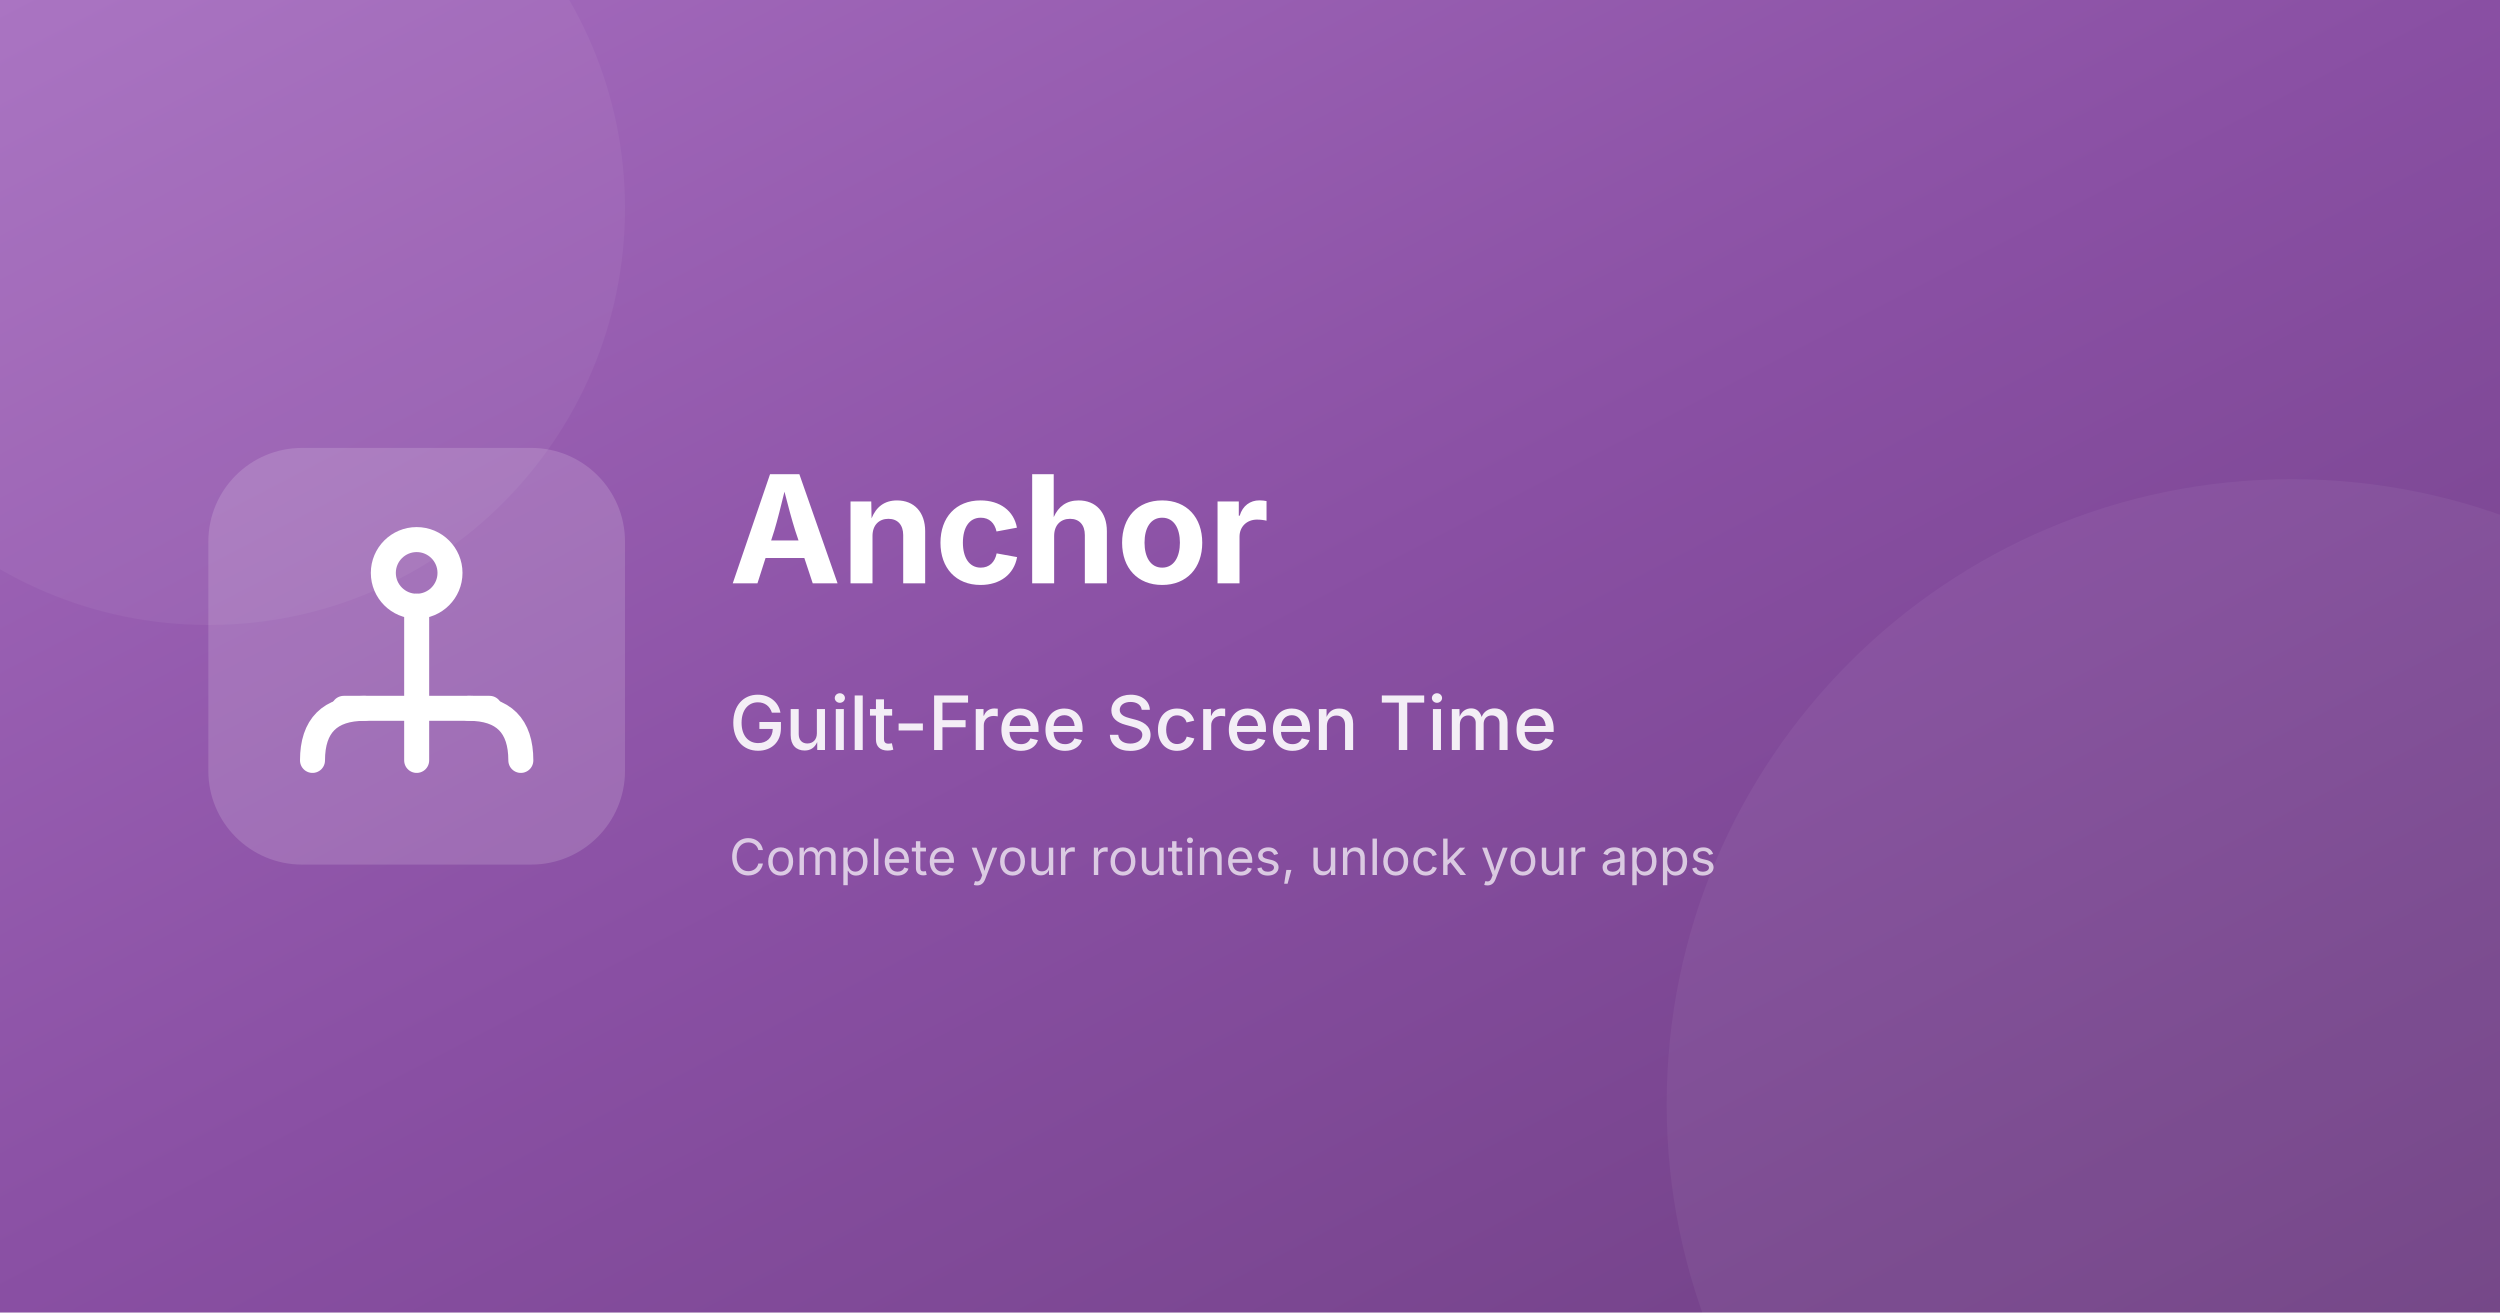
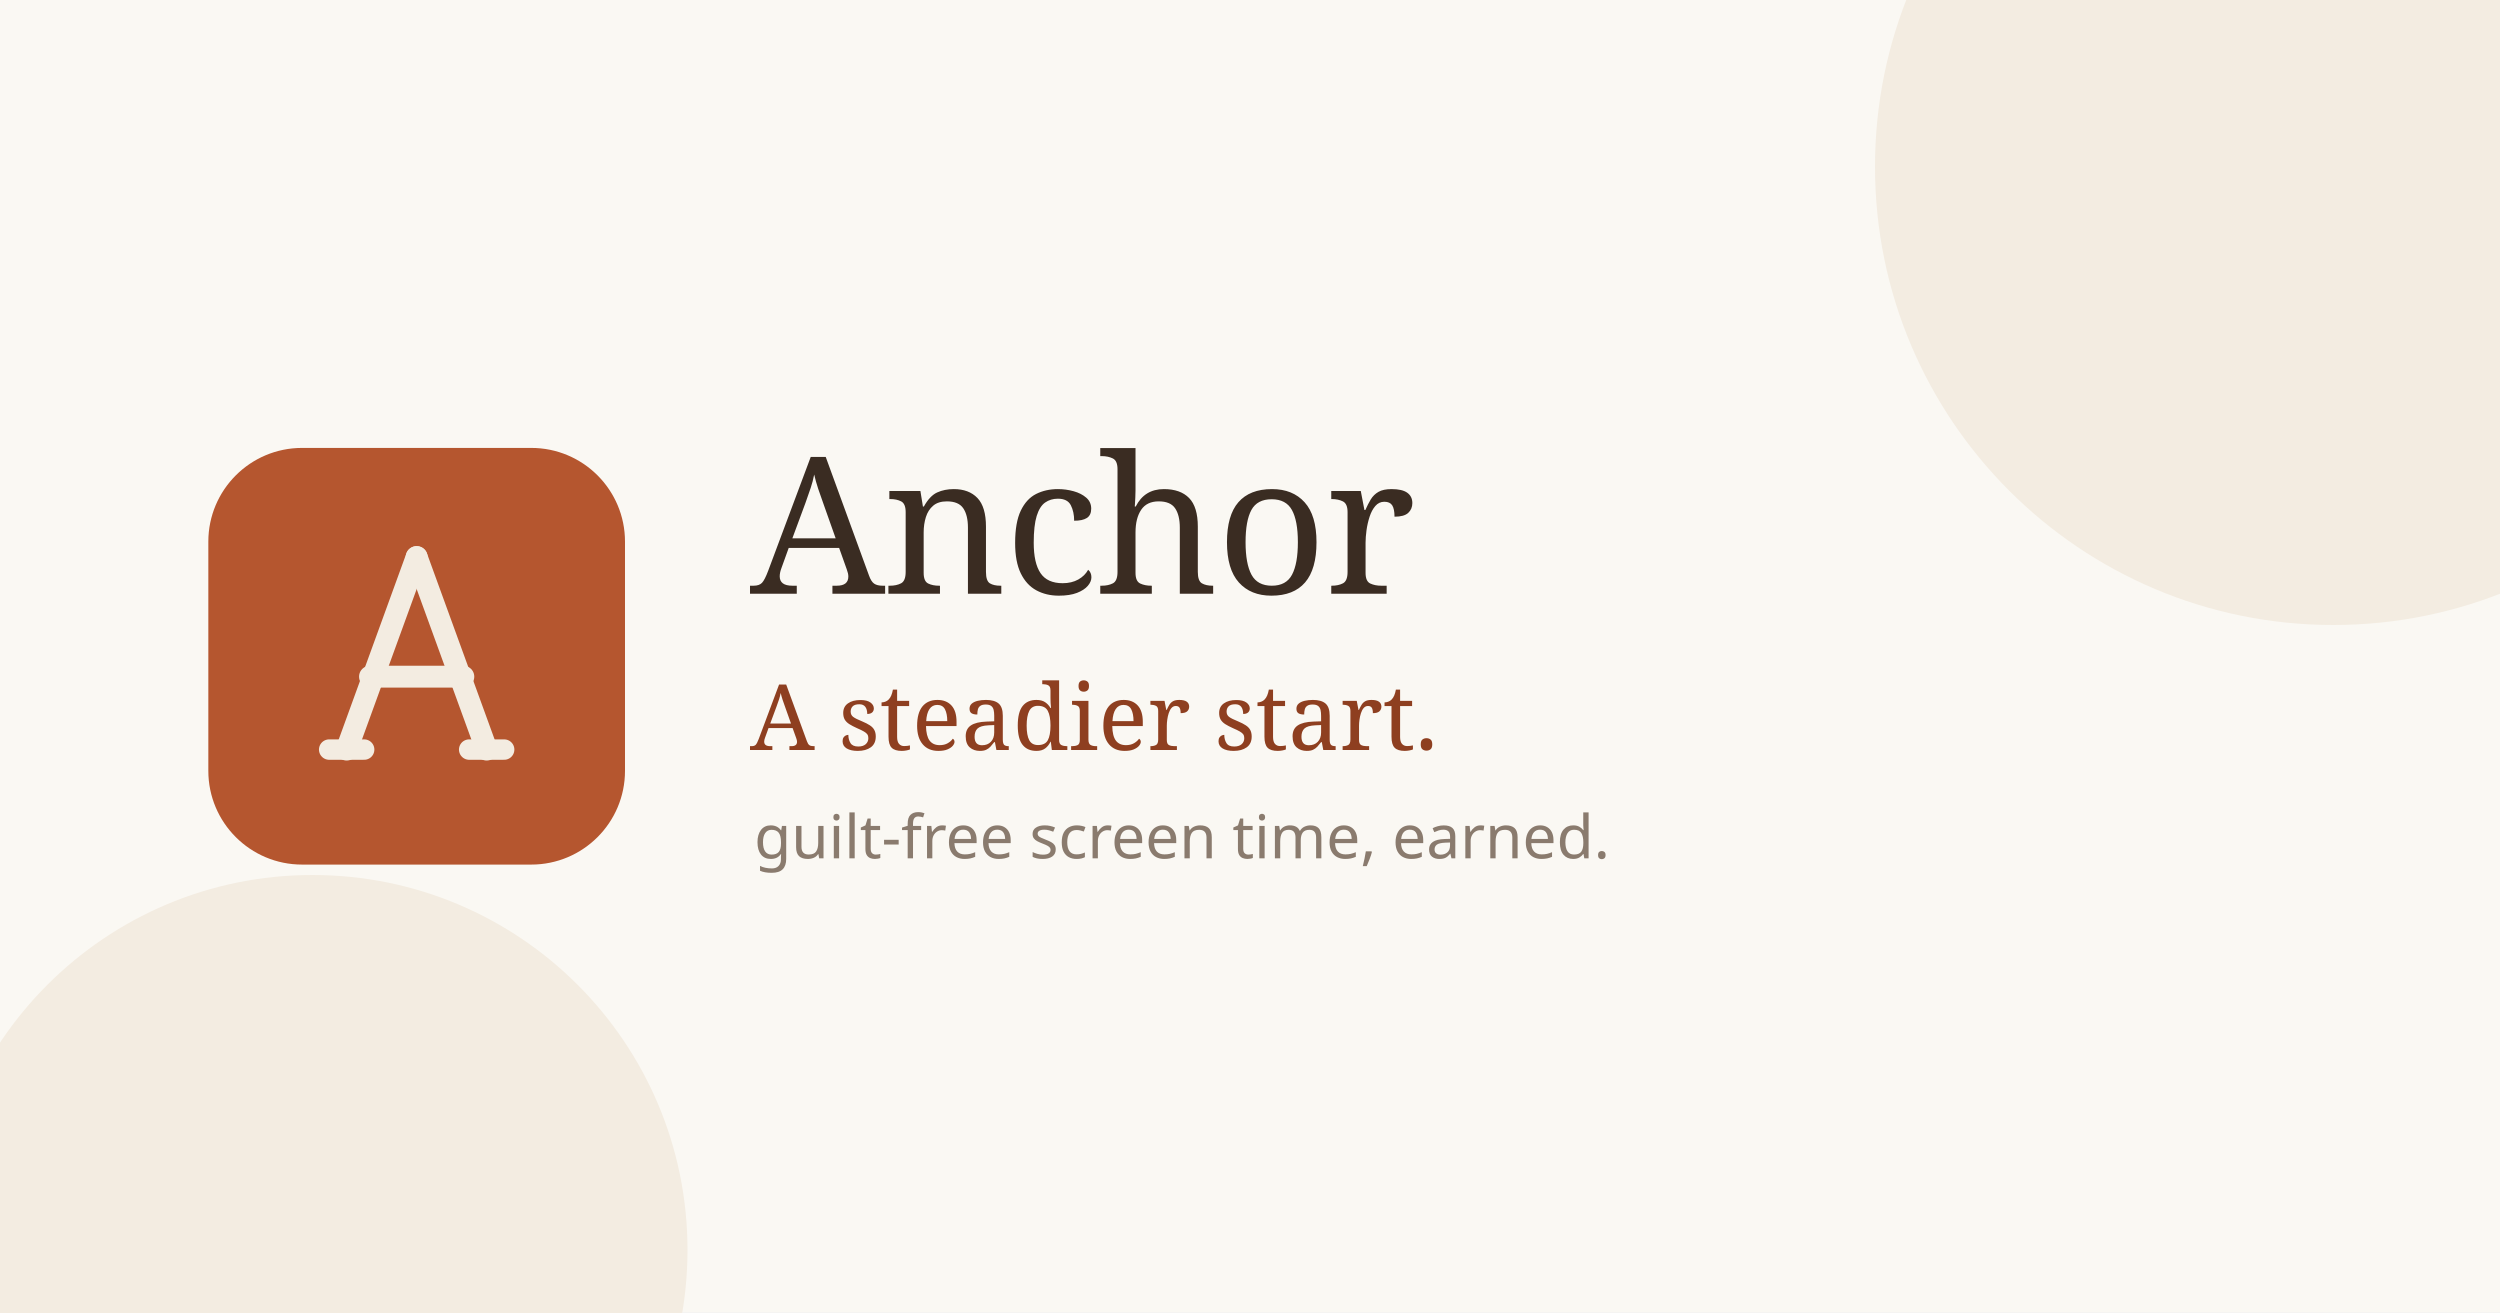
<svg xmlns="http://www.w3.org/2000/svg" viewBox="0 0 1200 630" width="1200" height="630">
-   <defs>
-     <linearGradient id="ogGradient" x1="0%" y1="0%" x2="100%" y2="100%">
-       <stop offset="0%" style="stop-color:#a66dbf" />
-       <stop offset="50%" style="stop-color:#894fa3" />
-       <stop offset="100%" style="stop-color:#6e3f82" />
-     </linearGradient>
-   </defs>
-   <rect width="1200" height="630" fill="url(#ogGradient)" />
-   <circle cx="100" cy="100" r="200" fill="rgba(255,255,255,0.05)" />
-   <circle cx="1100" cy="530" r="300" fill="rgba(255,255,255,0.05)" />
+   <rect width="1200" height="630" fill="#FAF8F3" />
+   <circle cx="1120" cy="80" r="220" fill="#F3ECE1" />
+   <circle cx="150" cy="600" r="180" fill="#F3ECE1" />
  <g transform="translate(100, 215)">
-     <rect width="200" height="200" rx="45" fill="rgba(255,255,255,0.15)" />
-     <g transform="translate(100, 100)" stroke="#fff" stroke-width="12" fill="none" stroke-linecap="round">
-       <circle cx="0" cy="-40" r="16" />
-       <line x1="0" y1="-24" x2="0" y2="50" />
-       <line x1="-35" y1="25" x2="35" y2="25" />
-       <path d="M-50 50 Q-50 25 -25 25" />
-       <path d="M50 50 Q50 25 25 25" />
+     <rect width="200" height="200" rx="45" fill="#B5562F" />
+     <g transform="translate(30,30) scale(1.4)" stroke="#F3ECE1" stroke-linecap="round" fill="none">
+       <line x1="50" y1="16" x2="26" y2="82" stroke-width="7.5" />
+       <line x1="50" y1="16" x2="74" y2="82" stroke-width="7.5" />
+       <line x1="34" y1="57" x2="66" y2="57" stroke-width="7.5" />
+       <line x1="20" y1="82" x2="32" y2="82" stroke-width="7" />
+       <line x1="68" y1="82" x2="80" y2="82" stroke-width="7" />
    </g>
  </g>
-   <text x="350" y="280" fill="#fff" font-family="-apple-system, BlinkMacSystemFont, sans-serif" font-size="72" font-weight="700">Anchor</text>
-   <text x="350" y="360" fill="rgba(255,255,255,0.9)" font-family="-apple-system, BlinkMacSystemFont, sans-serif" font-size="36" font-weight="500">Guilt-Free Screen Time</text>
-   <text x="350" y="420" fill="rgba(255,255,255,0.7)" font-family="-apple-system, BlinkMacSystemFont, sans-serif" font-size="24">Complete your routines, unlock your apps</text>
+   <text x="360" y="285" fill="#3A2C22" font-family="'Bitter', Georgia, serif" font-size="92" font-weight="500" letter-spacing="-1">Anchor</text>
+   <text x="360" y="360" fill="#8E3F20" font-family="'Bitter', Georgia, serif" font-size="44" font-weight="400">A steadier start.</text>
+   <text x="362" y="412" fill="#8A7B6E" font-family="'Karla', sans-serif" font-size="29" font-weight="400">guilt-free screen time, earned.</text>
</svg>
